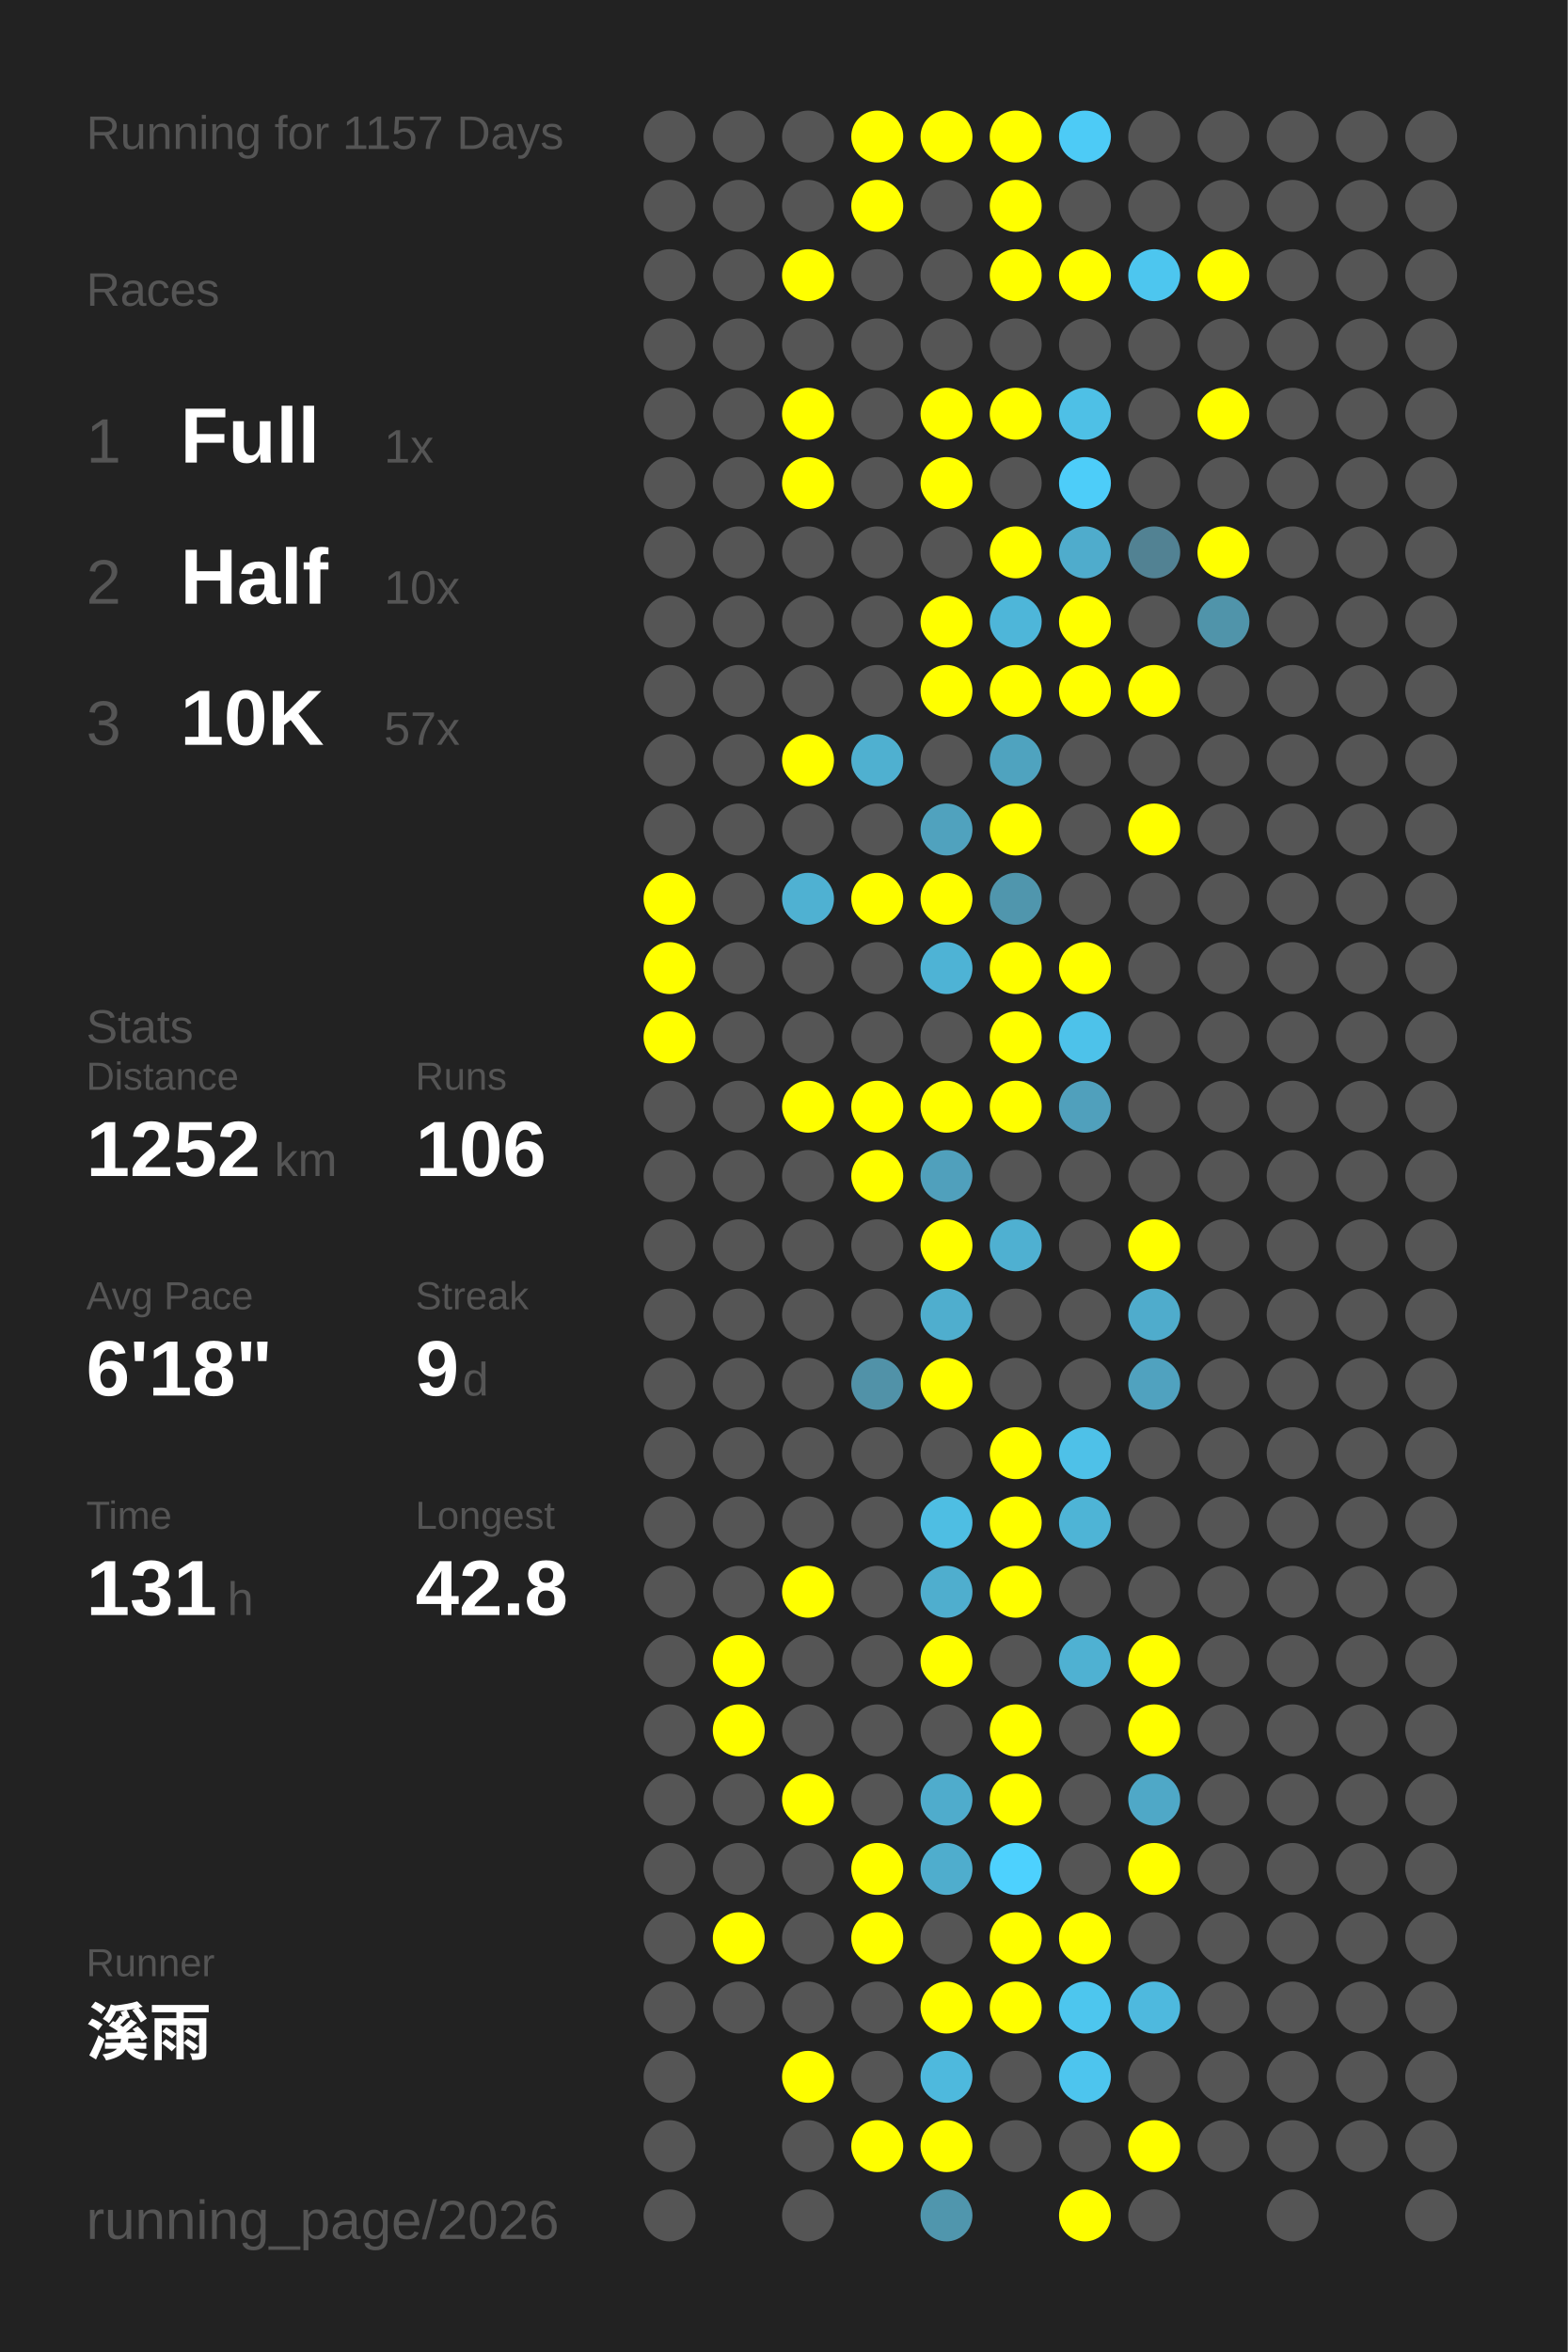
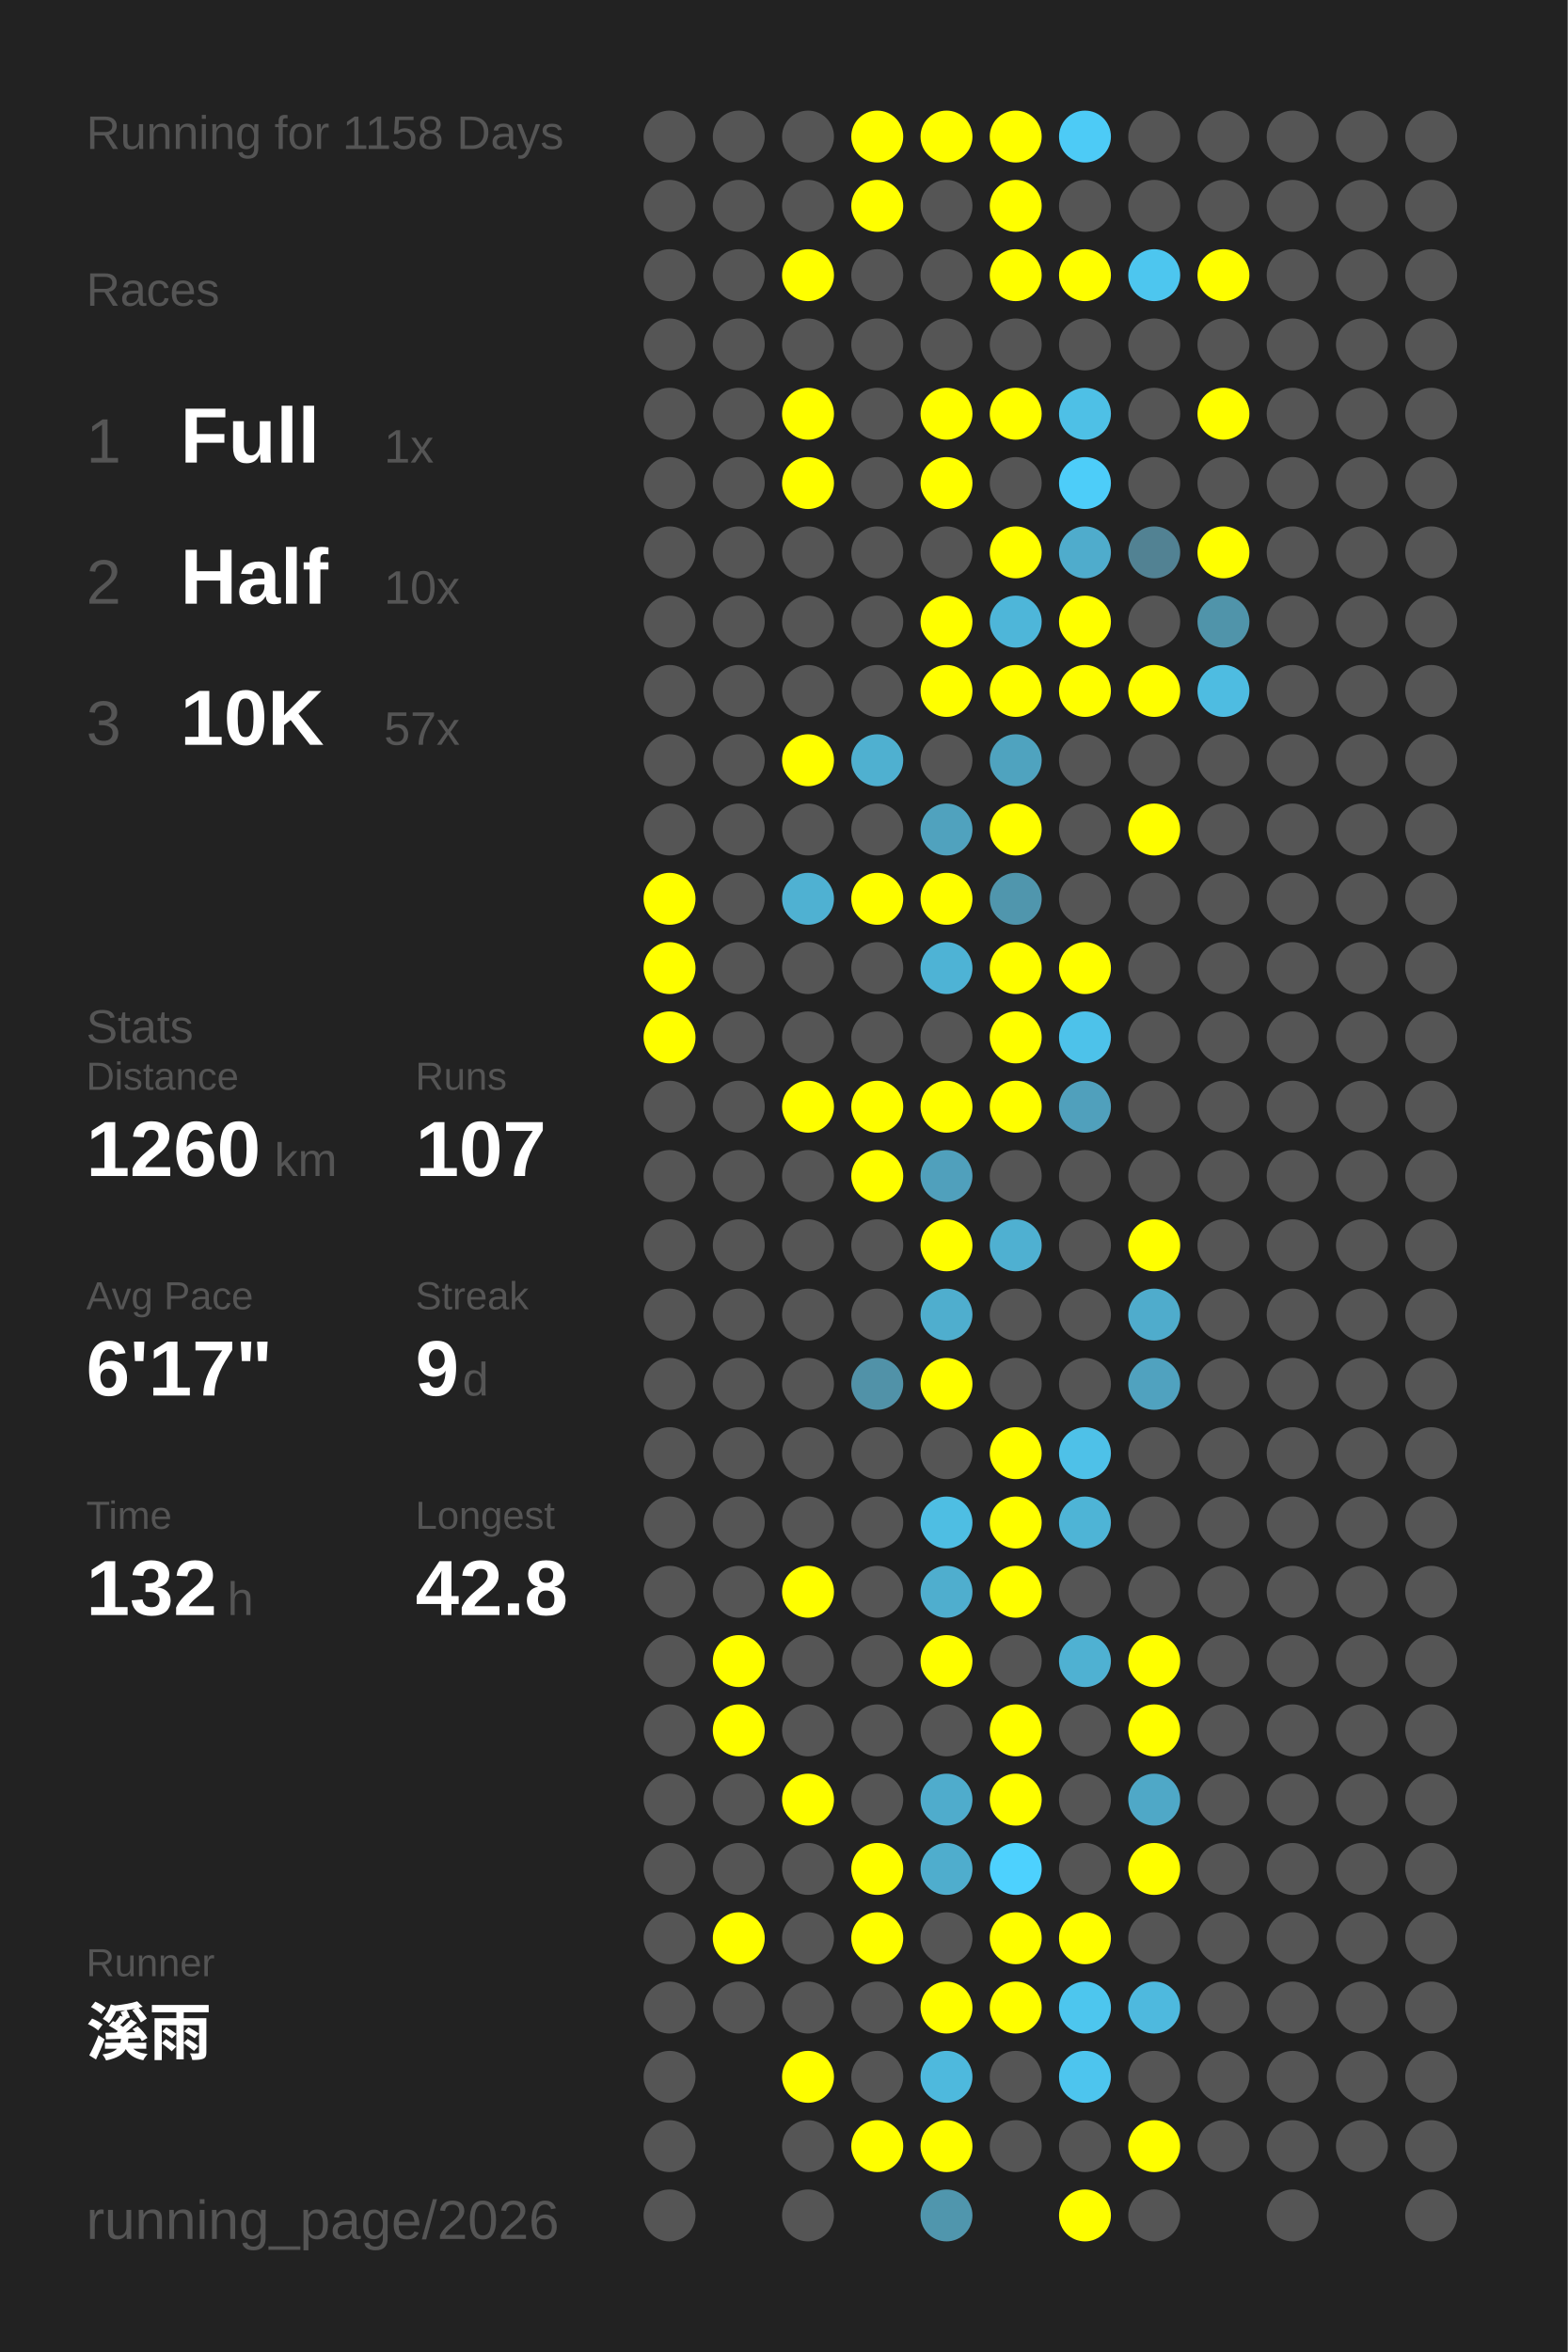
<svg xmlns="http://www.w3.org/2000/svg" baseProfile="full" height="300mm" version="1.1" viewBox="0,0,200,300" width="200mm">
  <defs />
  <rect fill="#222222" height="300" width="200" x="0" y="0" />
-   <text fill="#555555" style="font-size:6px; font-family:Arial;" x="11" y="19">Running for 1157 Days</text>
+   <text fill="#555555" style="font-size:6px; font-family:Arial;" x="11" y="19">Running for 1158 Days</text>
  <text fill="#555555" style="font-size:6px; font-family:Arial;" x="11" y="39">Races</text>
  <text fill="#555555" style="font-size:8px; font-family:Arial;" x="11" y="59">1</text>
  <text fill="#FFFFFF" style="font-size:10px; font-family:Arial; font-weight:bold;" x="23" y="59">Full</text>
  <text fill="#555555" style="font-size:6px; font-family:Arial;" x="49" y="59">1x</text>
  <text fill="#555555" style="font-size:8px; font-family:Arial;" x="11" y="77">2</text>
  <text fill="#FFFFFF" style="font-size:10px; font-family:Arial; font-weight:bold;" x="23" y="77">Half</text>
  <text fill="#555555" style="font-size:6px; font-family:Arial;" x="49" y="77">10x</text>
  <text fill="#555555" style="font-size:8px; font-family:Arial;" x="11" y="95">3</text>
  <text fill="#FFFFFF" style="font-size:10px; font-family:Arial; font-weight:bold;" x="23" y="95">10K</text>
  <text fill="#555555" style="font-size:6px; font-family:Arial;" x="49" y="95">57x</text>
  <text fill="#555555" style="font-size:6px; font-family:Arial;" x="11" y="133">Stats</text>
  <text fill="#555555" style="font-size:5px; font-family:Arial;" x="11" y="139">Distance</text>
-   <text fill="#FFFFFF" style="font-size:10px; font-family:Arial; font-weight:bold;" x="11" y="150">1252</text>
+   <text fill="#FFFFFF" style="font-size:10px; font-family:Arial; font-weight:bold;" x="11" y="150">1260</text>
  <text fill="#555555" style="font-size:6px; font-family:Arial;" x="35" y="150">km</text>
  <text fill="#555555" style="font-size:5px; font-family:Arial;" x="53" y="139">Runs</text>
-   <text fill="#FFFFFF" style="font-size:10px; font-family:Arial; font-weight:bold;" x="53" y="150">106</text>
+   <text fill="#FFFFFF" style="font-size:10px; font-family:Arial; font-weight:bold;" x="53" y="150">107</text>
  <text fill="#555555" style="font-size:5px; font-family:Arial;" x="11" y="167">Avg Pace</text>
-   <text fill="#FFFFFF" style="font-size:10px; font-family:Arial; font-weight:bold;" x="11" y="178">6'18"</text>
+   <text fill="#FFFFFF" style="font-size:10px; font-family:Arial; font-weight:bold;" x="11" y="178">6'17"</text>
  <text fill="#555555" style="font-size:5px; font-family:Arial;" x="53" y="167">Streak</text>
  <text fill="#FFFFFF" style="font-size:10px; font-family:Arial; font-weight:bold;" x="53" y="178">9</text>
  <text fill="#555555" style="font-size:6px; font-family:Arial;" x="59" y="178">d</text>
  <text fill="#555555" style="font-size:5px; font-family:Arial;" x="11" y="195">Time</text>
-   <text fill="#FFFFFF" style="font-size:10px; font-family:Arial; font-weight:bold;" x="11" y="206">131</text>
+   <text fill="#FFFFFF" style="font-size:10px; font-family:Arial; font-weight:bold;" x="11" y="206">132</text>
  <text fill="#555555" style="font-size:6px; font-family:Arial;" x="29" y="206">h</text>
  <text fill="#555555" style="font-size:5px; font-family:Arial;" x="53" y="195">Longest</text>
  <text fill="#FFFFFF" style="font-size:10px; font-family:Arial; font-weight:bold;" x="53" y="206">42.8</text>
  <text fill="#555555" style="font-size:5px; font-family:Arial;" x="11" y="252.065">Runner</text>
  <text fill="#FFFFFF" style="font-size:8px; font-family:Arial; font-weight:bold;" x="11" y="262.065">溪雨</text>
  <text fill="#555555" style="font-size:7px; font-family:Arial;" x="11" y="285.581">running_page/2026</text>
  <circle cx="85.417" cy="17.419" fill="#555555" r="3.312" />
  <circle cx="85.417" cy="26.258" fill="#555555" r="3.312" />
  <circle cx="85.417" cy="35.097" fill="#555555" r="3.312" />
  <circle cx="85.417" cy="43.935" fill="#555555" r="3.312" />
  <circle cx="85.417" cy="52.774" fill="#555555" r="3.312" />
  <circle cx="85.417" cy="61.613" fill="#555555" r="3.312" />
  <circle cx="85.417" cy="70.452" fill="#555555" r="3.312" />
  <circle cx="85.417" cy="79.29" fill="#555555" r="3.312" />
  <circle cx="85.417" cy="88.129" fill="#555555" r="3.312" />
  <circle cx="85.417" cy="96.968" fill="#555555" r="3.312" />
  <circle cx="85.417" cy="105.806" fill="#555555" r="3.312" />
  <circle cx="85.417" cy="114.645" fill="#FFFF00" r="3.312" />
  <circle cx="85.417" cy="123.484" fill="#FFFF00" r="3.312" />
  <circle cx="85.417" cy="132.323" fill="#FFFF00" r="3.312" />
  <circle cx="85.417" cy="141.161" fill="#555555" r="3.312" />
  <circle cx="85.417" cy="150" fill="#555555" r="3.312" />
  <circle cx="85.417" cy="158.839" fill="#555555" r="3.312" />
  <circle cx="85.417" cy="167.677" fill="#555555" r="3.312" />
  <circle cx="85.417" cy="176.516" fill="#555555" r="3.312" />
  <circle cx="85.417" cy="185.355" fill="#555555" r="3.312" />
  <circle cx="85.417" cy="194.194" fill="#555555" r="3.312" />
  <circle cx="85.417" cy="203.032" fill="#555555" r="3.312" />
  <circle cx="85.417" cy="211.871" fill="#555555" r="3.312" />
  <circle cx="85.417" cy="220.71" fill="#555555" r="3.312" />
  <circle cx="85.417" cy="229.548" fill="#555555" r="3.312" />
  <circle cx="85.417" cy="238.387" fill="#555555" r="3.312" />
  <circle cx="85.417" cy="247.226" fill="#555555" r="3.312" />
  <circle cx="85.417" cy="256.065" fill="#555555" r="3.312" />
  <circle cx="85.417" cy="264.903" fill="#555555" r="3.312" />
  <circle cx="85.417" cy="273.742" fill="#555555" r="3.312" />
  <circle cx="85.417" cy="282.581" fill="#555555" r="3.312" />
  <circle cx="94.25" cy="17.419" fill="#555555" r="3.312" />
  <circle cx="94.25" cy="26.258" fill="#555555" r="3.312" />
  <circle cx="94.25" cy="35.097" fill="#555555" r="3.312" />
  <circle cx="94.25" cy="43.935" fill="#555555" r="3.312" />
  <circle cx="94.25" cy="52.774" fill="#555555" r="3.312" />
  <circle cx="94.25" cy="61.613" fill="#555555" r="3.312" />
  <circle cx="94.25" cy="70.452" fill="#555555" r="3.312" />
  <circle cx="94.25" cy="79.29" fill="#555555" r="3.312" />
  <circle cx="94.25" cy="88.129" fill="#555555" r="3.312" />
  <circle cx="94.25" cy="96.968" fill="#555555" r="3.312" />
  <circle cx="94.25" cy="105.806" fill="#555555" r="3.312" />
  <circle cx="94.25" cy="114.645" fill="#555555" r="3.312" />
  <circle cx="94.25" cy="123.484" fill="#555555" r="3.312" />
  <circle cx="94.25" cy="132.323" fill="#555555" r="3.312" />
  <circle cx="94.25" cy="141.161" fill="#555555" r="3.312" />
  <circle cx="94.25" cy="150" fill="#555555" r="3.312" />
  <circle cx="94.25" cy="158.839" fill="#555555" r="3.312" />
  <circle cx="94.25" cy="167.677" fill="#555555" r="3.312" />
  <circle cx="94.25" cy="176.516" fill="#555555" r="3.312" />
  <circle cx="94.25" cy="185.355" fill="#555555" r="3.312" />
  <circle cx="94.25" cy="194.194" fill="#555555" r="3.312" />
  <circle cx="94.25" cy="203.032" fill="#555555" r="3.312" />
  <circle cx="94.25" cy="211.871" fill="#FFFF00" r="3.312" />
  <circle cx="94.25" cy="220.71" fill="#FFFF00" r="3.312" />
  <circle cx="94.25" cy="229.548" fill="#555555" r="3.312" />
  <circle cx="94.25" cy="238.387" fill="#555555" r="3.312" />
  <circle cx="94.25" cy="247.226" fill="#FFFF00" r="3.312" />
  <circle cx="94.25" cy="256.065" fill="#555555" r="3.312" />
  <circle cx="103.083" cy="17.419" fill="#555555" r="3.312" />
  <circle cx="103.083" cy="26.258" fill="#555555" r="3.312" />
  <circle cx="103.083" cy="35.097" fill="#FFFF00" r="3.312" />
  <circle cx="103.083" cy="43.935" fill="#555555" r="3.312" />
  <circle cx="103.083" cy="52.774" fill="#FFFF00" r="3.312" />
  <circle cx="103.083" cy="61.613" fill="#FFFF00" r="3.312" />
  <circle cx="103.083" cy="70.452" fill="#555555" r="3.312" />
  <circle cx="103.083" cy="79.29" fill="#555555" r="3.312" />
  <circle cx="103.083" cy="88.129" fill="#555555" r="3.312" />
  <circle cx="103.083" cy="96.968" fill="#FFFF00" r="3.312" />
  <circle cx="103.083" cy="105.806" fill="#555555" r="3.312" />
  <circle cx="103.083" cy="114.645" fill="#4fb1d2" r="3.312" />
  <circle cx="103.083" cy="123.484" fill="#555555" r="3.312" />
  <circle cx="103.083" cy="132.323" fill="#555555" r="3.312" />
  <circle cx="103.083" cy="141.161" fill="#FFFF00" r="3.312" />
  <circle cx="103.083" cy="150" fill="#555555" r="3.312" />
  <circle cx="103.083" cy="158.839" fill="#555555" r="3.312" />
  <circle cx="103.083" cy="167.677" fill="#555555" r="3.312" />
  <circle cx="103.083" cy="176.516" fill="#555555" r="3.312" />
  <circle cx="103.083" cy="185.355" fill="#555555" r="3.312" />
  <circle cx="103.083" cy="194.194" fill="#555555" r="3.312" />
  <circle cx="103.083" cy="203.032" fill="#FFFF00" r="3.312" />
  <circle cx="103.083" cy="211.871" fill="#555555" r="3.312" />
  <circle cx="103.083" cy="220.71" fill="#555555" r="3.312" />
  <circle cx="103.083" cy="229.548" fill="#FFFF00" r="3.312" />
  <circle cx="103.083" cy="238.387" fill="#555555" r="3.312" />
  <circle cx="103.083" cy="247.226" fill="#555555" r="3.312" />
  <circle cx="103.083" cy="256.065" fill="#555555" r="3.312" />
  <circle cx="103.083" cy="264.903" fill="#FFFF00" r="3.312" />
  <circle cx="103.083" cy="273.742" fill="#555555" r="3.312" />
  <circle cx="103.083" cy="282.581" fill="#555555" r="3.312" />
  <circle cx="111.917" cy="17.419" fill="#FFFF00" r="3.312" />
  <circle cx="111.917" cy="26.258" fill="#FFFF00" r="3.312" />
  <circle cx="111.917" cy="35.097" fill="#555555" r="3.312" />
  <circle cx="111.917" cy="43.935" fill="#555555" r="3.312" />
  <circle cx="111.917" cy="52.774" fill="#555555" r="3.312" />
  <circle cx="111.917" cy="61.613" fill="#555555" r="3.312" />
  <circle cx="111.917" cy="70.452" fill="#555555" r="3.312" />
  <circle cx="111.917" cy="79.29" fill="#555555" r="3.312" />
  <circle cx="111.917" cy="88.129" fill="#555555" r="3.312" />
  <circle cx="111.917" cy="96.968" fill="#4fb0d0" r="3.312" />
  <circle cx="111.917" cy="105.806" fill="#555555" r="3.312" />
  <circle cx="111.917" cy="114.645" fill="#FFFF00" r="3.312" />
  <circle cx="111.917" cy="123.484" fill="#555555" r="3.312" />
  <circle cx="111.917" cy="132.323" fill="#555555" r="3.312" />
  <circle cx="111.917" cy="141.161" fill="#FFFF00" r="3.312" />
  <circle cx="111.917" cy="150" fill="#FFFF00" r="3.312" />
  <circle cx="111.917" cy="158.839" fill="#555555" r="3.312" />
  <circle cx="111.917" cy="167.677" fill="#555555" r="3.312" />
  <circle cx="111.917" cy="176.516" fill="#5192a8" r="3.312" />
  <circle cx="111.917" cy="185.355" fill="#555555" r="3.312" />
  <circle cx="111.917" cy="194.194" fill="#555555" r="3.312" />
  <circle cx="111.917" cy="203.032" fill="#555555" r="3.312" />
  <circle cx="111.917" cy="211.871" fill="#555555" r="3.312" />
  <circle cx="111.917" cy="220.71" fill="#555555" r="3.312" />
  <circle cx="111.917" cy="229.548" fill="#555555" r="3.312" />
  <circle cx="111.917" cy="238.387" fill="#FFFF00" r="3.312" />
  <circle cx="111.917" cy="247.226" fill="#FFFF00" r="3.312" />
  <circle cx="111.917" cy="256.065" fill="#555555" r="3.312" />
  <circle cx="111.917" cy="264.903" fill="#555555" r="3.312" />
  <circle cx="111.917" cy="273.742" fill="#FFFF00" r="3.312" />
  <circle cx="120.75" cy="17.419" fill="#FFFF00" r="3.312" />
  <circle cx="120.75" cy="26.258" fill="#555555" r="3.312" />
  <circle cx="120.75" cy="35.097" fill="#555555" r="3.312" />
  <circle cx="120.75" cy="43.935" fill="#555555" r="3.312" />
  <circle cx="120.75" cy="52.774" fill="#FFFF00" r="3.312" />
  <circle cx="120.75" cy="61.613" fill="#FFFF00" r="3.312" />
  <circle cx="120.75" cy="70.452" fill="#555555" r="3.312" />
  <circle cx="120.75" cy="79.29" fill="#FFFF00" r="3.312" />
  <circle cx="120.75" cy="88.129" fill="#FFFF00" r="3.312" />
  <circle cx="120.75" cy="96.968" fill="#555555" r="3.312" />
  <circle cx="120.75" cy="105.806" fill="#50a2be" r="3.312" />
  <circle cx="120.75" cy="114.645" fill="#FFFF00" r="3.312" />
  <circle cx="120.75" cy="123.484" fill="#4eb3d5" r="3.312" />
  <circle cx="120.75" cy="132.323" fill="#555555" r="3.312" />
  <circle cx="120.75" cy="141.161" fill="#FFFF00" r="3.312" />
  <circle cx="120.75" cy="150" fill="#50a0bc" r="3.312" />
  <circle cx="120.75" cy="158.839" fill="#FFFF00" r="3.312" />
  <circle cx="120.75" cy="167.677" fill="#4faece" r="3.312" />
  <circle cx="120.75" cy="176.516" fill="#FFFF00" r="3.312" />
  <circle cx="120.75" cy="185.355" fill="#555555" r="3.312" />
  <circle cx="120.75" cy="194.194" fill="#4ebee3" r="3.312" />
  <circle cx="120.75" cy="203.032" fill="#4faece" r="3.312" />
  <circle cx="120.75" cy="211.871" fill="#FFFF00" r="3.312" />
  <circle cx="120.75" cy="220.71" fill="#555555" r="3.312" />
  <circle cx="120.75" cy="229.548" fill="#4faccc" r="3.312" />
  <circle cx="120.75" cy="238.387" fill="#4fadcd" r="3.312" />
  <circle cx="120.75" cy="247.226" fill="#555555" r="3.312" />
  <circle cx="120.75" cy="256.065" fill="#FFFF00" r="3.312" />
  <circle cx="120.75" cy="264.903" fill="#4eb9dd" r="3.312" />
  <circle cx="120.75" cy="273.742" fill="#FFFF00" r="3.312" />
  <circle cx="120.75" cy="282.581" fill="#5096ad" r="3.312" />
  <circle cx="129.583" cy="17.419" fill="#FFFF00" r="3.312" />
  <circle cx="129.583" cy="26.258" fill="#FFFF00" r="3.312" />
  <circle cx="129.583" cy="35.097" fill="#FFFF00" r="3.312" />
  <circle cx="129.583" cy="43.935" fill="#555555" r="3.312" />
  <circle cx="129.583" cy="52.774" fill="#FFFF00" r="3.312" />
  <circle cx="129.583" cy="61.613" fill="#555555" r="3.312" />
  <circle cx="129.583" cy="70.452" fill="#FFFF00" r="3.312" />
  <circle cx="129.583" cy="79.29" fill="#4eb6d9" r="3.312" />
  <circle cx="129.583" cy="88.129" fill="#FFFF00" r="3.312" />
  <circle cx="129.583" cy="96.968" fill="#4fa3bf" r="3.312" />
  <circle cx="129.583" cy="105.806" fill="#FFFF00" r="3.312" />
  <circle cx="129.583" cy="114.645" fill="#5096ad" r="3.312" />
  <circle cx="129.583" cy="123.484" fill="#FFFF00" r="3.312" />
  <circle cx="129.583" cy="132.323" fill="#FFFF00" r="3.312" />
  <circle cx="129.583" cy="141.161" fill="#FFFF00" r="3.312" />
  <circle cx="129.583" cy="150" fill="#555555" r="3.312" />
  <circle cx="129.583" cy="158.839" fill="#4fb0d1" r="3.312" />
  <circle cx="129.583" cy="167.677" fill="#555555" r="3.312" />
  <circle cx="129.583" cy="176.516" fill="#555555" r="3.312" />
  <circle cx="129.583" cy="185.355" fill="#FFFF00" r="3.312" />
  <circle cx="129.583" cy="194.194" fill="#FFFF00" r="3.312" />
  <circle cx="129.583" cy="203.032" fill="#FFFF00" r="3.312" />
  <circle cx="129.583" cy="211.871" fill="#555555" r="3.312" />
  <circle cx="129.583" cy="220.71" fill="#FFFF00" r="3.312" />
  <circle cx="129.583" cy="229.548" fill="#FFFF00" r="3.312" />
  <circle cx="129.583" cy="238.387" fill="#4dd1fe" r="3.312" />
  <circle cx="129.583" cy="247.226" fill="#FFFF00" r="3.312" />
  <circle cx="129.583" cy="256.065" fill="#FFFF00" r="3.312" />
  <circle cx="129.583" cy="264.903" fill="#555555" r="3.312" />
  <circle cx="129.583" cy="273.742" fill="#555555" r="3.312" />
  <circle cx="138.417" cy="17.419" fill="#4dcbf6" r="3.312" />
  <circle cx="138.417" cy="26.258" fill="#555555" r="3.312" />
  <circle cx="138.417" cy="35.097" fill="#FFFF00" r="3.312" />
  <circle cx="138.417" cy="43.935" fill="#555555" r="3.312" />
  <circle cx="138.417" cy="52.774" fill="#4ec0e6" r="3.312" />
  <circle cx="138.417" cy="61.613" fill="#4dcdf9" r="3.312" />
  <circle cx="138.417" cy="70.452" fill="#4faccc" r="3.312" />
  <circle cx="138.417" cy="79.29" fill="#FFFF00" r="3.312" />
  <circle cx="138.417" cy="88.129" fill="#FFFF00" r="3.312" />
  <circle cx="138.417" cy="96.968" fill="#555555" r="3.312" />
  <circle cx="138.417" cy="105.806" fill="#555555" r="3.312" />
  <circle cx="138.417" cy="114.645" fill="#555555" r="3.312" />
  <circle cx="138.417" cy="123.484" fill="#FFFF00" r="3.312" />
  <circle cx="138.417" cy="132.323" fill="#4dc2ea" r="3.312" />
  <circle cx="138.417" cy="141.161" fill="#50a0bc" r="3.312" />
  <circle cx="138.417" cy="150" fill="#555555" r="3.312" />
  <circle cx="138.417" cy="158.839" fill="#555555" r="3.312" />
  <circle cx="138.417" cy="167.677" fill="#555555" r="3.312" />
  <circle cx="138.417" cy="176.516" fill="#555555" r="3.312" />
  <circle cx="138.417" cy="185.355" fill="#4ec1e8" r="3.312" />
  <circle cx="138.417" cy="194.194" fill="#4eb4d6" r="3.312" />
  <circle cx="138.417" cy="203.032" fill="#555555" r="3.312" />
  <circle cx="138.417" cy="211.871" fill="#4fb1d2" r="3.312" />
  <circle cx="138.417" cy="220.71" fill="#555555" r="3.312" />
  <circle cx="138.417" cy="229.548" fill="#555555" r="3.312" />
  <circle cx="138.417" cy="238.387" fill="#555555" r="3.312" />
  <circle cx="138.417" cy="247.226" fill="#FFFF00" r="3.312" />
  <circle cx="138.417" cy="256.065" fill="#4dc6ee" r="3.312" />
  <circle cx="138.417" cy="264.903" fill="#4dc5ee" r="3.312" />
  <circle cx="138.417" cy="273.742" fill="#555555" r="3.312" />
  <circle cx="138.417" cy="282.581" fill="#FFFF00" r="3.312" />
  <circle cx="147.25" cy="17.419" fill="#555555" r="3.312" />
  <circle cx="147.25" cy="26.258" fill="#555555" r="3.312" />
  <circle cx="147.25" cy="35.097" fill="#4dc6ef" r="3.312" />
  <circle cx="147.25" cy="43.935" fill="#555555" r="3.312" />
  <circle cx="147.25" cy="52.774" fill="#555555" r="3.312" />
  <circle cx="147.25" cy="61.613" fill="#555555" r="3.312" />
  <circle cx="147.25" cy="70.452" fill="#528293" r="3.312" />
  <circle cx="147.25" cy="79.29" fill="#555555" r="3.312" />
  <circle cx="147.25" cy="88.129" fill="#FFFF00" r="3.312" />
  <circle cx="147.25" cy="96.968" fill="#555555" r="3.312" />
  <circle cx="147.25" cy="105.806" fill="#FFFF00" r="3.312" />
  <circle cx="147.25" cy="114.645" fill="#555555" r="3.312" />
  <circle cx="147.25" cy="123.484" fill="#555555" r="3.312" />
  <circle cx="147.25" cy="132.323" fill="#555555" r="3.312" />
  <circle cx="147.25" cy="141.161" fill="#555555" r="3.312" />
  <circle cx="147.25" cy="150" fill="#555555" r="3.312" />
  <circle cx="147.25" cy="158.839" fill="#FFFF00" r="3.312" />
  <circle cx="147.25" cy="167.677" fill="#4faccc" r="3.312" />
  <circle cx="147.25" cy="176.516" fill="#50a2bf" r="3.312" />
  <circle cx="147.25" cy="185.355" fill="#555555" r="3.312" />
  <circle cx="147.25" cy="194.194" fill="#555555" r="3.312" />
  <circle cx="147.25" cy="203.032" fill="#555555" r="3.312" />
  <circle cx="147.25" cy="211.871" fill="#FFFF00" r="3.312" />
  <circle cx="147.25" cy="220.71" fill="#FFFF00" r="3.312" />
  <circle cx="147.25" cy="229.548" fill="#4fa8c7" r="3.312" />
  <circle cx="147.25" cy="238.387" fill="#FFFF00" r="3.312" />
  <circle cx="147.25" cy="247.226" fill="#555555" r="3.312" />
  <circle cx="147.25" cy="256.065" fill="#4eb9de" r="3.312" />
  <circle cx="147.25" cy="264.903" fill="#555555" r="3.312" />
  <circle cx="147.25" cy="273.742" fill="#FFFF00" r="3.312" />
  <circle cx="147.25" cy="282.581" fill="#555555" r="3.312" />
  <circle cx="156.083" cy="17.419" fill="#555555" r="3.312" />
  <circle cx="156.083" cy="26.258" fill="#555555" r="3.312" />
  <circle cx="156.083" cy="35.097" fill="#FFFF00" r="3.312" />
  <circle cx="156.083" cy="43.935" fill="#555555" r="3.312" />
  <circle cx="156.083" cy="52.774" fill="#FFFF00" r="3.312" />
  <circle cx="156.083" cy="61.613" fill="#555555" r="3.312" />
  <circle cx="156.083" cy="70.452" fill="#FFFF00" r="3.312" />
  <circle cx="156.083" cy="79.29" fill="#5094aa" r="3.312" />
-   <circle cx="156.083" cy="88.129" fill="#555555" r="3.312" />
+   <circle cx="156.083" cy="88.129" fill="#4ebce1" r="3.312" />
  <circle cx="156.083" cy="96.968" fill="#555555" r="3.312" />
  <circle cx="156.083" cy="105.806" fill="#555555" r="3.312" />
  <circle cx="156.083" cy="114.645" fill="#555555" r="3.312" />
  <circle cx="156.083" cy="123.484" fill="#555555" r="3.312" />
  <circle cx="156.083" cy="132.323" fill="#555555" r="3.312" />
  <circle cx="156.083" cy="141.161" fill="#555555" r="3.312" />
  <circle cx="156.083" cy="150" fill="#555555" r="3.312" />
  <circle cx="156.083" cy="158.839" fill="#555555" r="3.312" />
  <circle cx="156.083" cy="167.677" fill="#555555" r="3.312" />
  <circle cx="156.083" cy="176.516" fill="#555555" r="3.312" />
  <circle cx="156.083" cy="185.355" fill="#555555" r="3.312" />
  <circle cx="156.083" cy="194.194" fill="#555555" r="3.312" />
  <circle cx="156.083" cy="203.032" fill="#555555" r="3.312" />
  <circle cx="156.083" cy="211.871" fill="#555555" r="3.312" />
  <circle cx="156.083" cy="220.71" fill="#555555" r="3.312" />
  <circle cx="156.083" cy="229.548" fill="#555555" r="3.312" />
  <circle cx="156.083" cy="238.387" fill="#555555" r="3.312" />
  <circle cx="156.083" cy="247.226" fill="#555555" r="3.312" />
  <circle cx="156.083" cy="256.065" fill="#555555" r="3.312" />
  <circle cx="156.083" cy="264.903" fill="#555555" r="3.312" />
  <circle cx="156.083" cy="273.742" fill="#555555" r="3.312" />
  <circle cx="164.917" cy="17.419" fill="#555555" r="3.312" />
  <circle cx="164.917" cy="26.258" fill="#555555" r="3.312" />
  <circle cx="164.917" cy="35.097" fill="#555555" r="3.312" />
  <circle cx="164.917" cy="43.935" fill="#555555" r="3.312" />
  <circle cx="164.917" cy="52.774" fill="#555555" r="3.312" />
  <circle cx="164.917" cy="61.613" fill="#555555" r="3.312" />
  <circle cx="164.917" cy="70.452" fill="#555555" r="3.312" />
  <circle cx="164.917" cy="79.29" fill="#555555" r="3.312" />
  <circle cx="164.917" cy="88.129" fill="#555555" r="3.312" />
  <circle cx="164.917" cy="96.968" fill="#555555" r="3.312" />
  <circle cx="164.917" cy="105.806" fill="#555555" r="3.312" />
  <circle cx="164.917" cy="114.645" fill="#555555" r="3.312" />
  <circle cx="164.917" cy="123.484" fill="#555555" r="3.312" />
  <circle cx="164.917" cy="132.323" fill="#555555" r="3.312" />
  <circle cx="164.917" cy="141.161" fill="#555555" r="3.312" />
  <circle cx="164.917" cy="150" fill="#555555" r="3.312" />
  <circle cx="164.917" cy="158.839" fill="#555555" r="3.312" />
  <circle cx="164.917" cy="167.677" fill="#555555" r="3.312" />
  <circle cx="164.917" cy="176.516" fill="#555555" r="3.312" />
  <circle cx="164.917" cy="185.355" fill="#555555" r="3.312" />
  <circle cx="164.917" cy="194.194" fill="#555555" r="3.312" />
  <circle cx="164.917" cy="203.032" fill="#555555" r="3.312" />
  <circle cx="164.917" cy="211.871" fill="#555555" r="3.312" />
  <circle cx="164.917" cy="220.71" fill="#555555" r="3.312" />
  <circle cx="164.917" cy="229.548" fill="#555555" r="3.312" />
  <circle cx="164.917" cy="238.387" fill="#555555" r="3.312" />
  <circle cx="164.917" cy="247.226" fill="#555555" r="3.312" />
  <circle cx="164.917" cy="256.065" fill="#555555" r="3.312" />
  <circle cx="164.917" cy="264.903" fill="#555555" r="3.312" />
  <circle cx="164.917" cy="273.742" fill="#555555" r="3.312" />
  <circle cx="164.917" cy="282.581" fill="#555555" r="3.312" />
  <circle cx="173.75" cy="17.419" fill="#555555" r="3.312" />
  <circle cx="173.75" cy="26.258" fill="#555555" r="3.312" />
  <circle cx="173.75" cy="35.097" fill="#555555" r="3.312" />
  <circle cx="173.75" cy="43.935" fill="#555555" r="3.312" />
  <circle cx="173.75" cy="52.774" fill="#555555" r="3.312" />
  <circle cx="173.75" cy="61.613" fill="#555555" r="3.312" />
  <circle cx="173.75" cy="70.452" fill="#555555" r="3.312" />
  <circle cx="173.75" cy="79.29" fill="#555555" r="3.312" />
  <circle cx="173.75" cy="88.129" fill="#555555" r="3.312" />
  <circle cx="173.75" cy="96.968" fill="#555555" r="3.312" />
  <circle cx="173.75" cy="105.806" fill="#555555" r="3.312" />
  <circle cx="173.75" cy="114.645" fill="#555555" r="3.312" />
  <circle cx="173.75" cy="123.484" fill="#555555" r="3.312" />
  <circle cx="173.75" cy="132.323" fill="#555555" r="3.312" />
  <circle cx="173.75" cy="141.161" fill="#555555" r="3.312" />
  <circle cx="173.75" cy="150" fill="#555555" r="3.312" />
  <circle cx="173.75" cy="158.839" fill="#555555" r="3.312" />
  <circle cx="173.75" cy="167.677" fill="#555555" r="3.312" />
  <circle cx="173.75" cy="176.516" fill="#555555" r="3.312" />
  <circle cx="173.75" cy="185.355" fill="#555555" r="3.312" />
  <circle cx="173.75" cy="194.194" fill="#555555" r="3.312" />
  <circle cx="173.75" cy="203.032" fill="#555555" r="3.312" />
  <circle cx="173.75" cy="211.871" fill="#555555" r="3.312" />
  <circle cx="173.75" cy="220.71" fill="#555555" r="3.312" />
  <circle cx="173.75" cy="229.548" fill="#555555" r="3.312" />
  <circle cx="173.75" cy="238.387" fill="#555555" r="3.312" />
  <circle cx="173.75" cy="247.226" fill="#555555" r="3.312" />
  <circle cx="173.75" cy="256.065" fill="#555555" r="3.312" />
  <circle cx="173.75" cy="264.903" fill="#555555" r="3.312" />
  <circle cx="173.75" cy="273.742" fill="#555555" r="3.312" />
  <circle cx="182.583" cy="17.419" fill="#555555" r="3.312" />
  <circle cx="182.583" cy="26.258" fill="#555555" r="3.312" />
  <circle cx="182.583" cy="35.097" fill="#555555" r="3.312" />
  <circle cx="182.583" cy="43.935" fill="#555555" r="3.312" />
  <circle cx="182.583" cy="52.774" fill="#555555" r="3.312" />
  <circle cx="182.583" cy="61.613" fill="#555555" r="3.312" />
  <circle cx="182.583" cy="70.452" fill="#555555" r="3.312" />
  <circle cx="182.583" cy="79.29" fill="#555555" r="3.312" />
  <circle cx="182.583" cy="88.129" fill="#555555" r="3.312" />
  <circle cx="182.583" cy="96.968" fill="#555555" r="3.312" />
  <circle cx="182.583" cy="105.806" fill="#555555" r="3.312" />
  <circle cx="182.583" cy="114.645" fill="#555555" r="3.312" />
  <circle cx="182.583" cy="123.484" fill="#555555" r="3.312" />
  <circle cx="182.583" cy="132.323" fill="#555555" r="3.312" />
  <circle cx="182.583" cy="141.161" fill="#555555" r="3.312" />
  <circle cx="182.583" cy="150" fill="#555555" r="3.312" />
  <circle cx="182.583" cy="158.839" fill="#555555" r="3.312" />
  <circle cx="182.583" cy="167.677" fill="#555555" r="3.312" />
  <circle cx="182.583" cy="176.516" fill="#555555" r="3.312" />
  <circle cx="182.583" cy="185.355" fill="#555555" r="3.312" />
  <circle cx="182.583" cy="194.194" fill="#555555" r="3.312" />
  <circle cx="182.583" cy="203.032" fill="#555555" r="3.312" />
  <circle cx="182.583" cy="211.871" fill="#555555" r="3.312" />
  <circle cx="182.583" cy="220.71" fill="#555555" r="3.312" />
  <circle cx="182.583" cy="229.548" fill="#555555" r="3.312" />
  <circle cx="182.583" cy="238.387" fill="#555555" r="3.312" />
  <circle cx="182.583" cy="247.226" fill="#555555" r="3.312" />
  <circle cx="182.583" cy="256.065" fill="#555555" r="3.312" />
  <circle cx="182.583" cy="264.903" fill="#555555" r="3.312" />
  <circle cx="182.583" cy="273.742" fill="#555555" r="3.312" />
  <circle cx="182.583" cy="282.581" fill="#555555" r="3.312" />
</svg>
